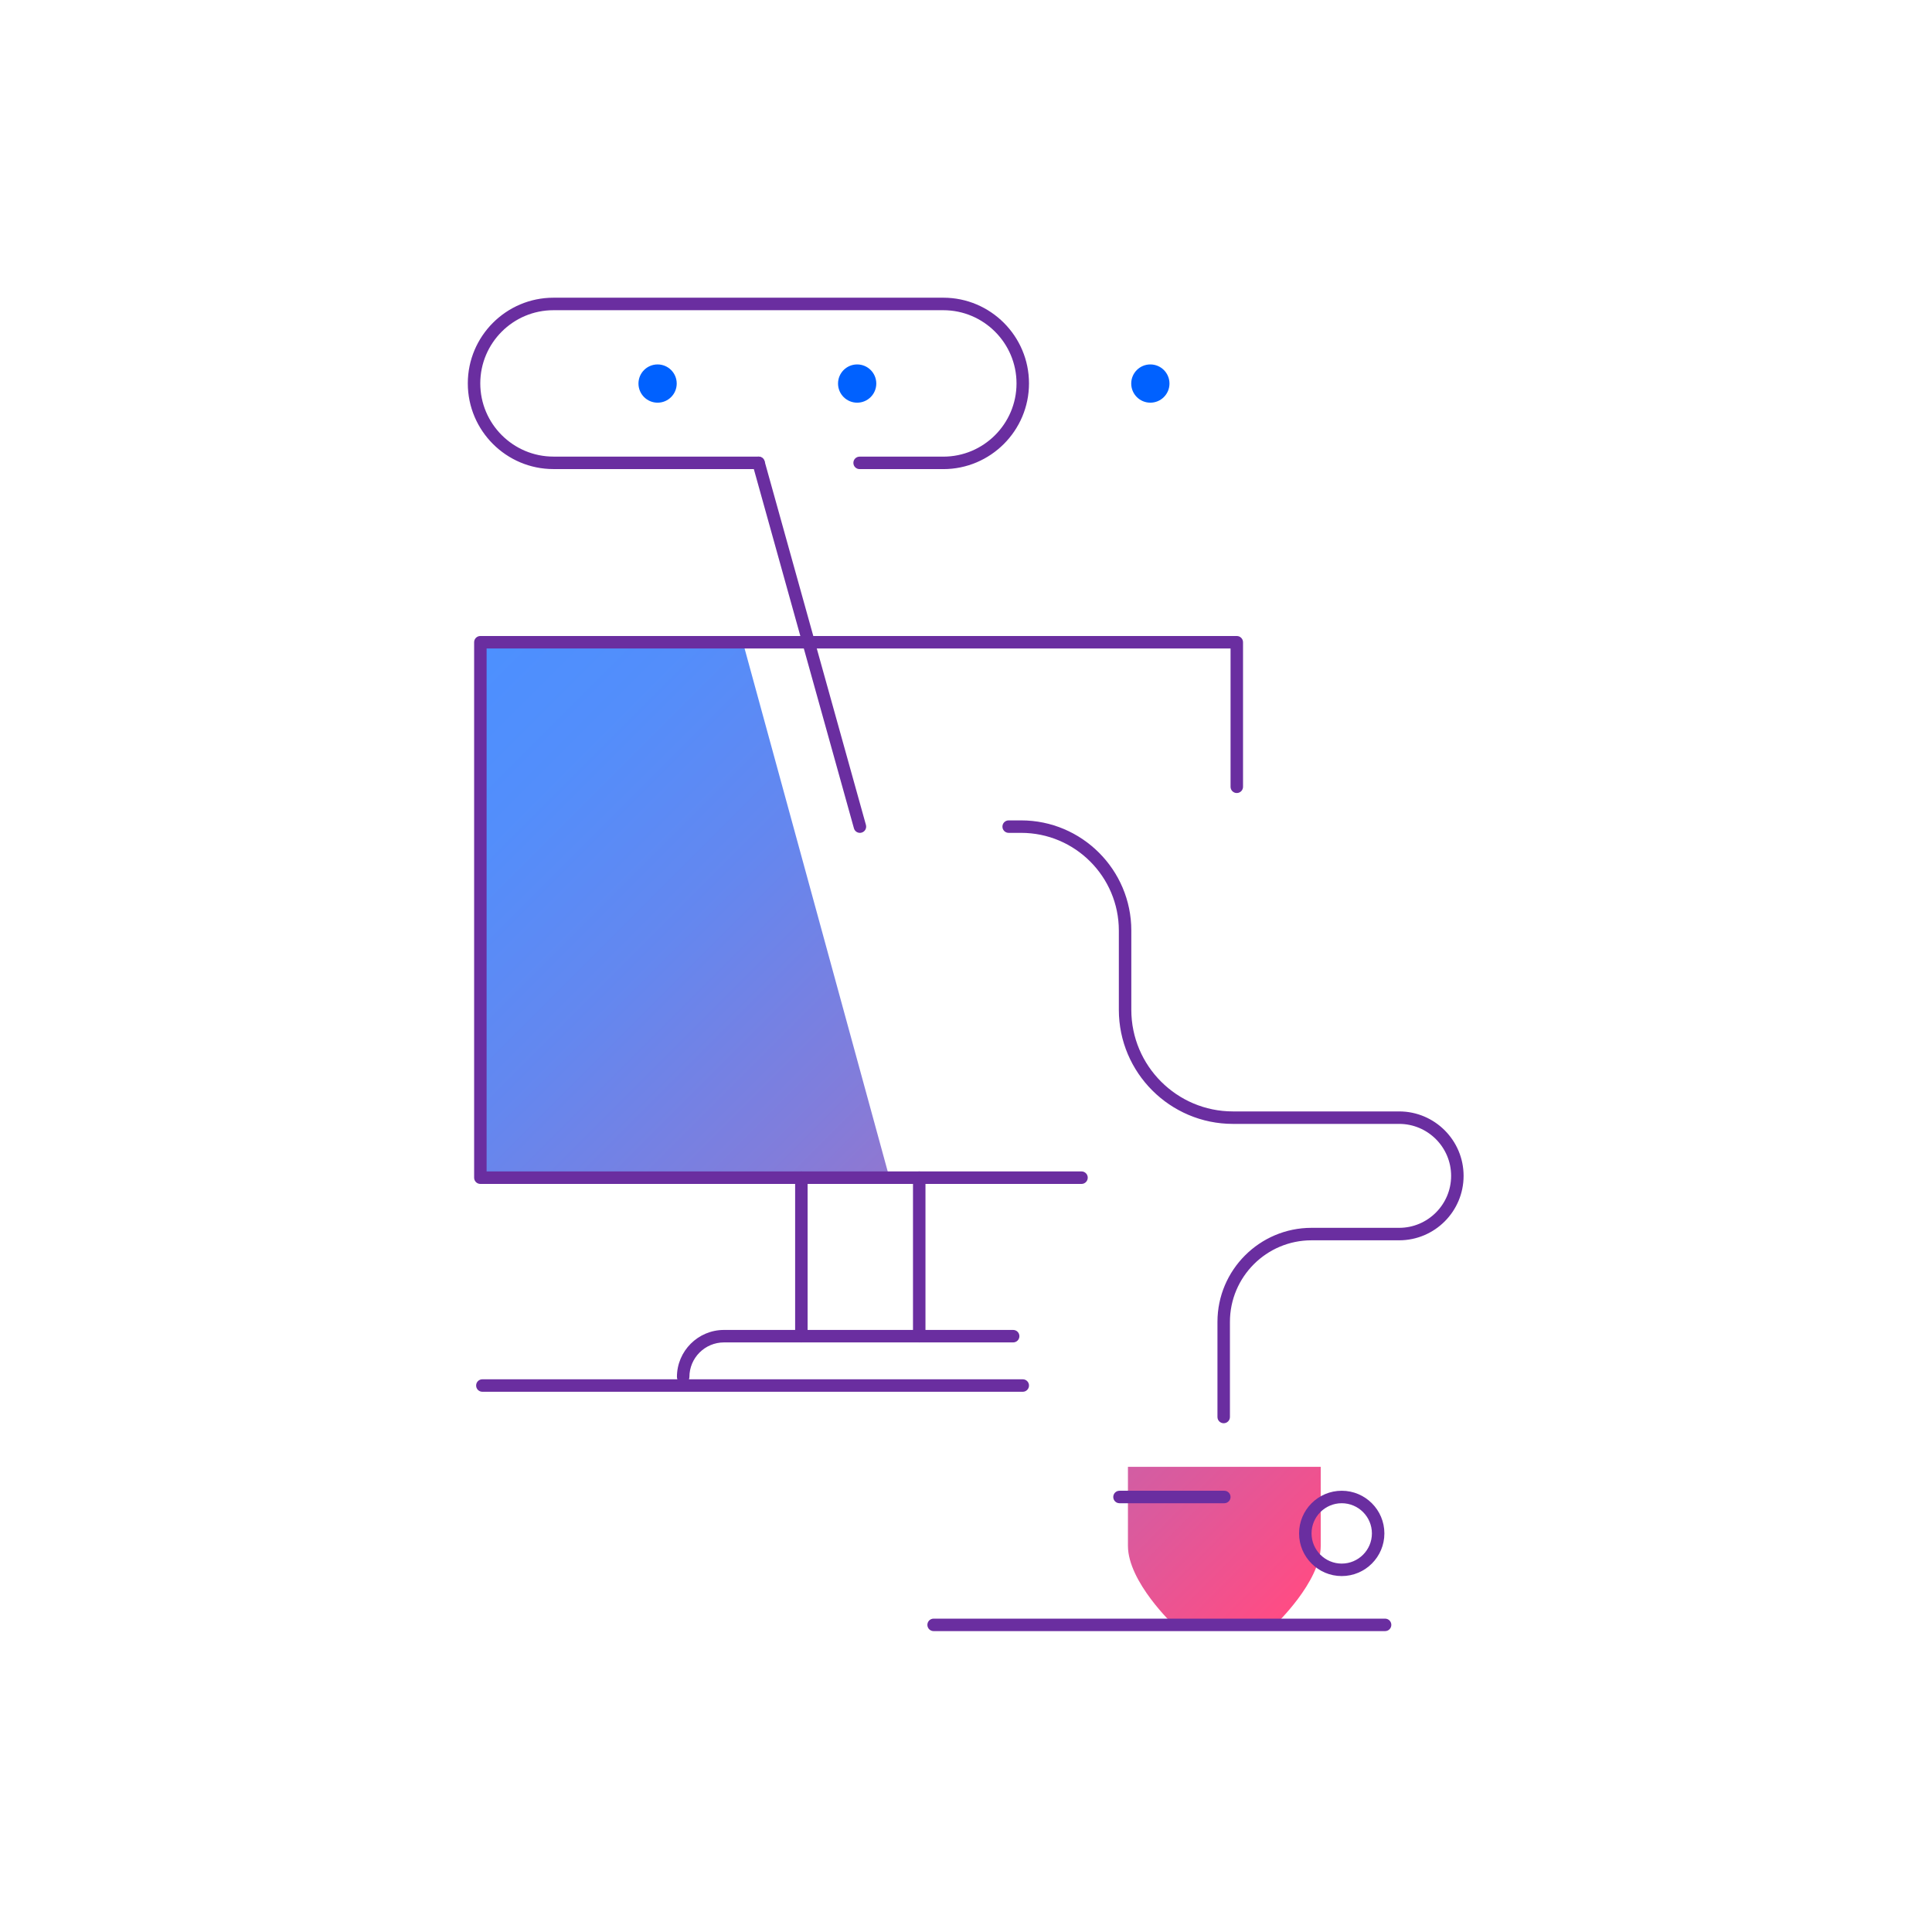
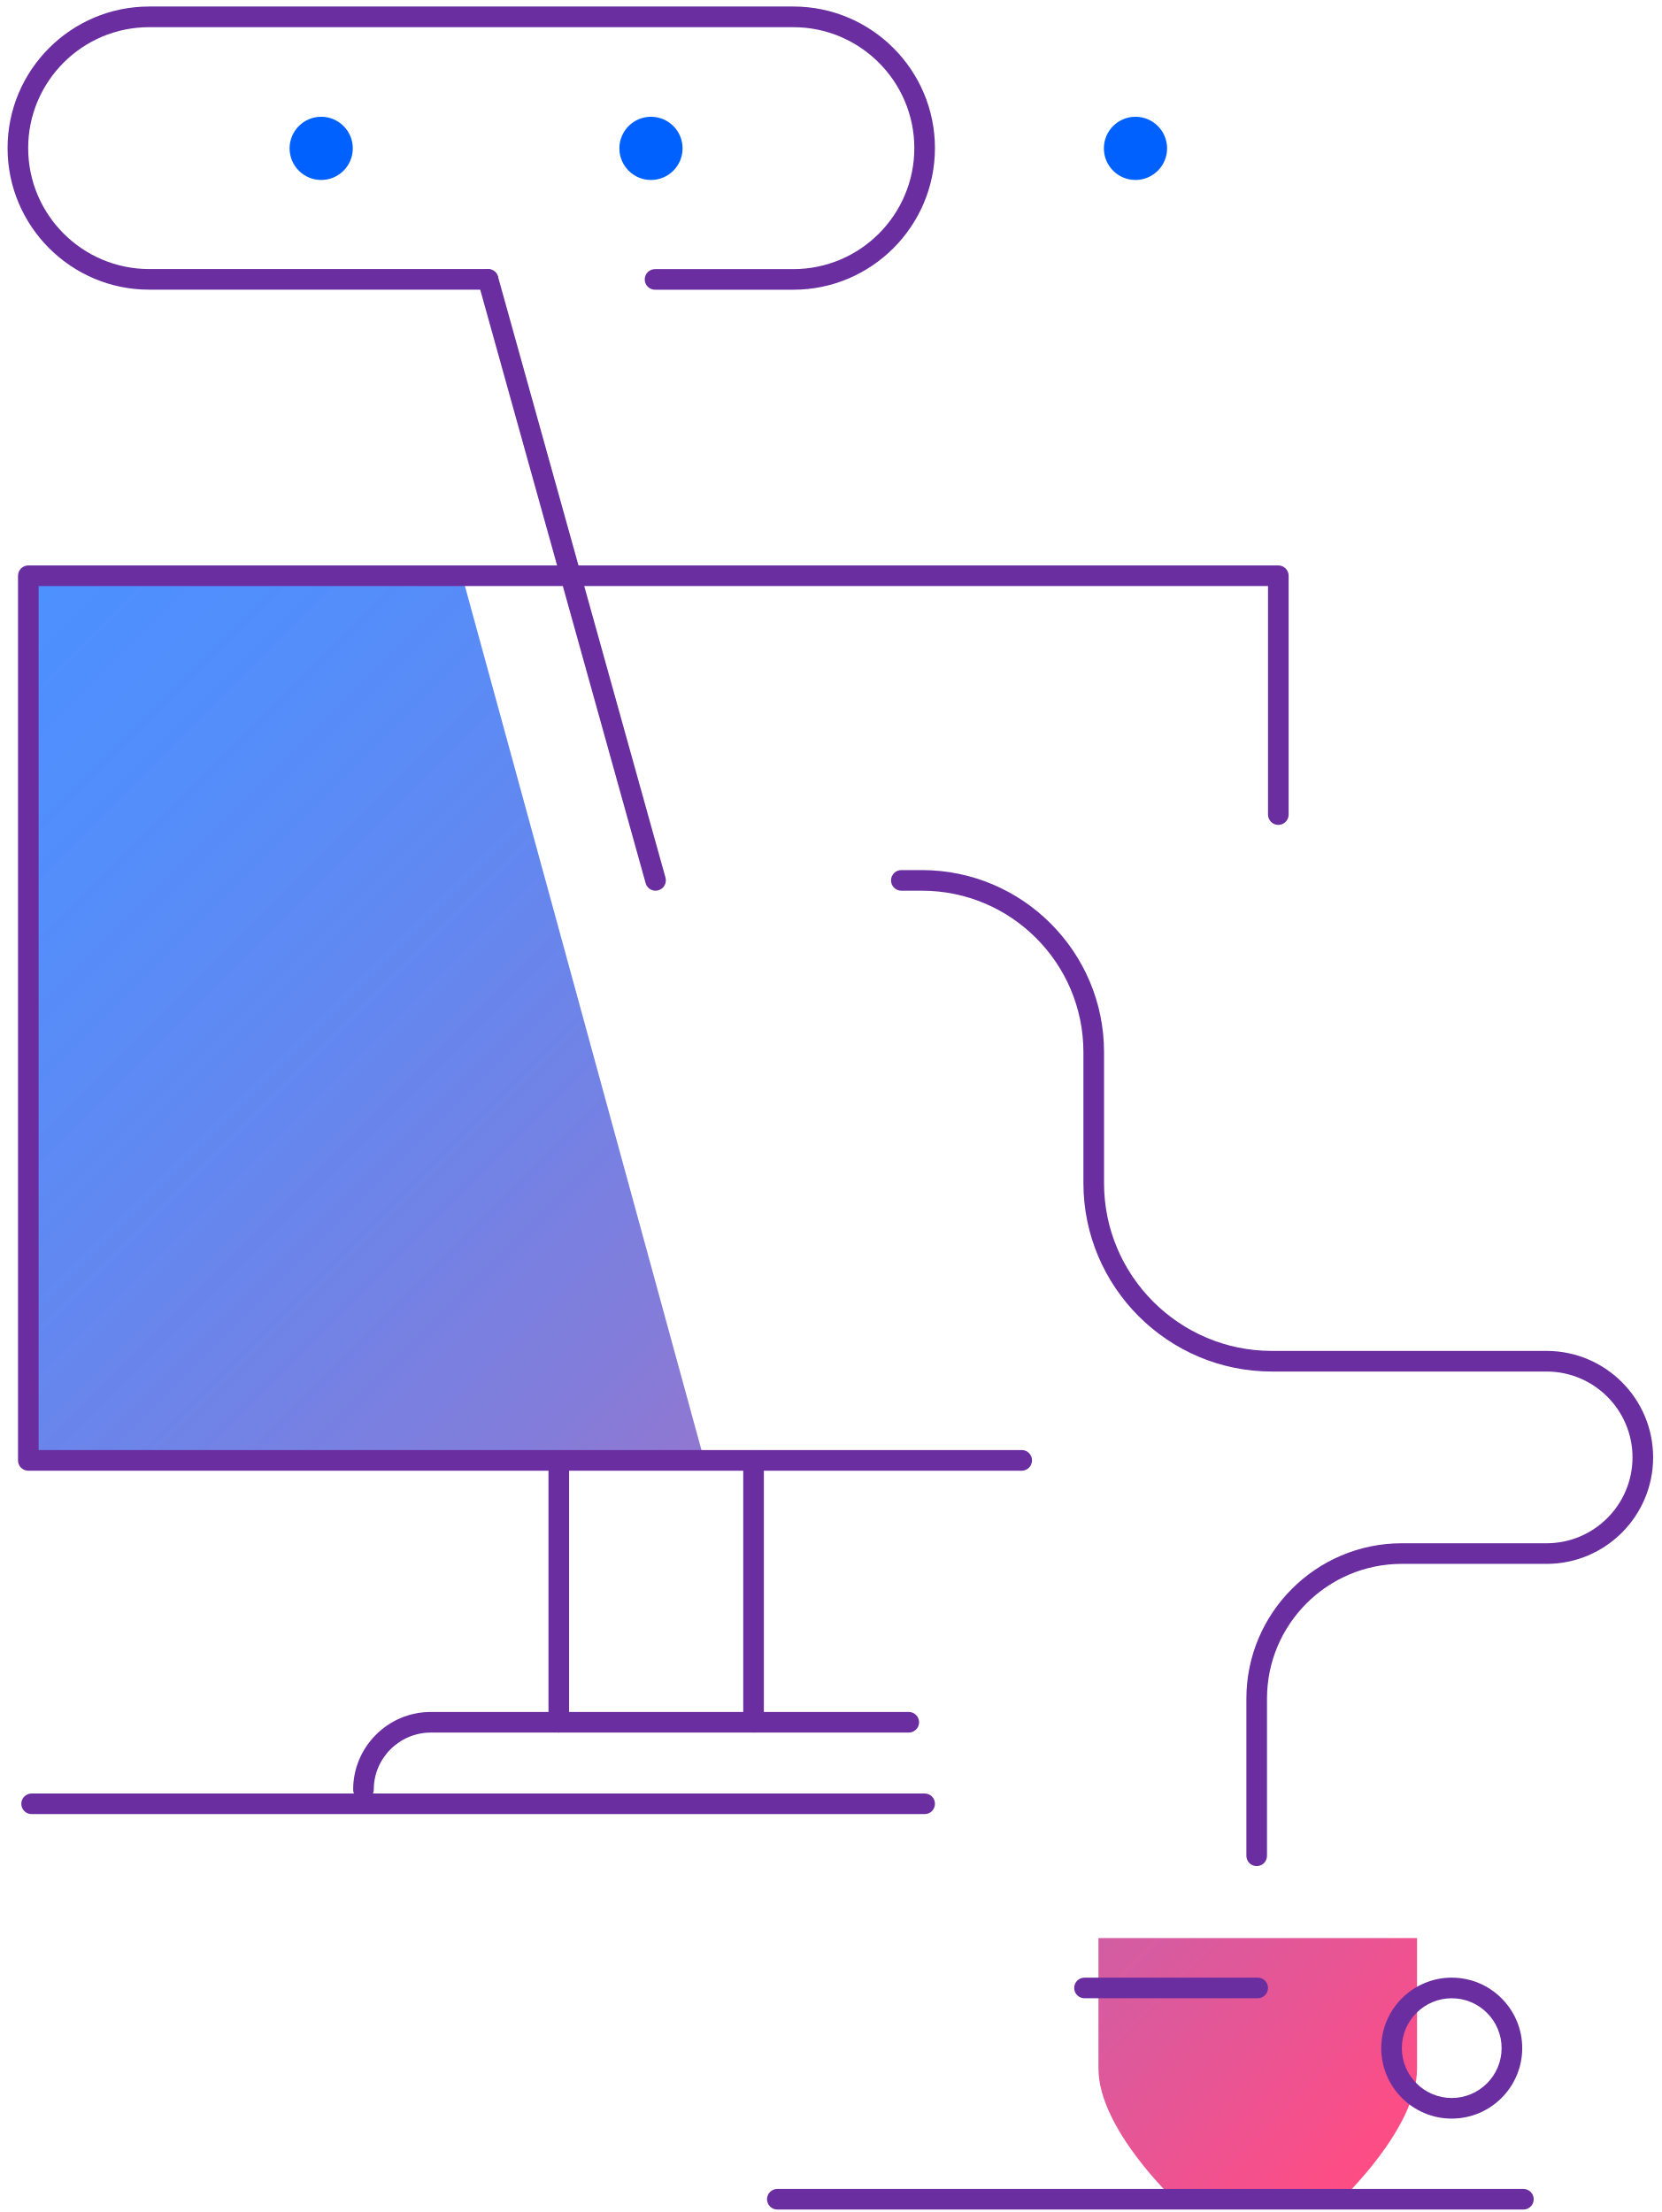
- <svg xmlns="http://www.w3.org/2000/svg" width="342" height="342" viewBox="0 0 342 342" fill="none">
-   <path d="M233.794 259.652C233.794 259.652 233.794 267.277 233.794 273.65C233.794 280.024 225.72 287.634 225.72 287.634H222.151H211.31H207.741C207.741 287.634 199.667 280.024 199.667 273.65C199.667 267.277 199.667 259.652 199.667 259.652H210.199H223.262H233.794ZM131.502 113.688H85.033V208.466L157.364 208.179L131.502 113.688Z" fill="url(#paint0_linear_2506_2598)" />
-   <path d="M191.454 209.577H85.034C84.423 209.577 83.93 209.084 83.93 208.473V113.688C83.93 113.077 84.423 112.584 85.034 112.584H218.935C219.546 112.584 220.039 113.077 220.039 113.688V139.277C220.039 139.888 219.546 140.381 218.935 140.381C218.324 140.381 217.831 139.888 217.831 139.277V114.792H86.138V207.362H191.447C192.058 207.362 192.551 207.855 192.551 208.466C192.551 209.076 192.058 209.577 191.454 209.577Z" fill="#6A2EA0" />
-   <path d="M141.858 237.632C141.247 237.632 140.754 237.139 140.754 236.528V208.473C140.754 207.862 141.247 207.369 141.858 207.369C142.469 207.369 142.962 207.862 142.962 208.473V236.528C142.962 237.139 142.461 237.632 141.858 237.632Z" fill="#6A2EA0" />
-   <path d="M162.721 237.632C162.11 237.632 161.617 237.139 161.617 236.528V208.473C161.617 207.862 162.11 207.369 162.721 207.369C163.332 207.369 163.825 207.862 163.825 208.473V236.528C163.825 237.139 163.332 237.632 162.721 237.632Z" fill="#6A2EA0" />
-   <path d="M120.934 244.852C120.323 244.852 119.83 244.358 119.83 243.748C119.83 239.155 123.569 235.424 128.154 235.424H179.348C179.959 235.424 180.452 235.917 180.452 236.528C180.452 237.139 179.959 237.632 179.348 237.632H128.154C124.783 237.632 122.038 240.377 122.038 243.748C122.038 244.358 121.545 244.852 120.934 244.852Z" fill="#6A2EA0" />
-   <path d="M116.407 71.282C118.277 71.282 119.792 69.766 119.792 67.896C119.792 66.026 118.277 64.511 116.407 64.511C114.537 64.511 113.021 66.026 113.021 67.896C113.021 69.766 114.537 71.282 116.407 71.282Z" fill="#0061FF" />
-   <path d="M151.733 71.282C153.603 71.282 155.119 69.766 155.119 67.896C155.119 66.026 153.603 64.511 151.733 64.511C149.863 64.511 148.348 66.026 148.348 67.896C148.348 69.766 149.863 71.282 151.733 71.282Z" fill="#0061FF" />
-   <path d="M203.633 71.282C205.503 71.282 207.019 69.766 207.019 67.896C207.019 66.026 205.503 64.511 203.633 64.511C201.764 64.511 200.248 66.026 200.248 67.896C200.248 69.766 201.764 71.282 203.633 71.282Z" fill="#0061FF" />
-   <path d="M216.726 266.099H198.172C197.561 266.099 197.068 265.606 197.068 264.995C197.068 264.384 197.561 263.891 198.172 263.891H216.726C217.337 263.891 217.83 264.384 217.83 264.995C217.83 265.606 217.337 266.099 216.726 266.099Z" fill="#6A2EA0" />
-   <path d="M245.187 288.737H165.268C164.657 288.737 164.164 288.244 164.164 287.633C164.164 287.022 164.657 286.529 165.268 286.529H245.187C245.797 286.529 246.291 287.022 246.291 287.633C246.291 288.244 245.797 288.737 245.187 288.737Z" fill="#6A2EA0" />
-   <path d="M237.51 278.993C233.344 278.993 229.959 275.608 229.959 271.442C229.959 267.277 233.344 263.891 237.51 263.891C241.676 263.891 245.061 267.277 245.061 271.442C245.061 275.608 241.676 278.993 237.51 278.993ZM237.51 266.099C234.566 266.099 232.167 268.498 232.167 271.442C232.167 274.386 234.566 276.785 237.51 276.785C240.454 276.785 242.853 274.386 242.853 271.442C242.853 268.498 240.461 266.099 237.51 266.099Z" fill="#6A2EA0" />
-   <path d="M166.983 83.042H152.168C151.557 83.042 151.064 82.549 151.064 81.938C151.064 81.327 151.557 80.834 152.168 80.834H166.983C174.129 80.834 179.943 75.02 179.943 67.874C179.943 60.728 174.129 54.913 166.983 54.913H97.979C90.833 54.906 85.018 60.72 85.018 67.867C85.018 75.013 90.833 80.827 97.979 80.827H134.277C134.888 80.827 135.381 81.32 135.381 81.931C135.381 82.542 134.888 83.035 134.277 83.035H97.979C89.618 83.042 82.811 76.234 82.811 67.867C82.811 59.499 89.618 52.698 97.979 52.698H166.983C175.351 52.698 182.151 59.506 182.151 67.867C182.151 76.227 175.351 83.042 166.983 83.042Z" fill="#6A2EA0" />
-   <path d="M152.22 147.432C151.735 147.432 151.293 147.115 151.16 146.622L133.218 82.233C133.056 81.644 133.402 81.033 133.983 80.871C134.572 80.709 135.175 81.048 135.345 81.636L153.287 146.026C153.449 146.615 153.111 147.226 152.522 147.388C152.419 147.417 152.323 147.432 152.22 147.432Z" fill="#6A2EA0" />
-   <path d="M216.617 251.939C216.006 251.939 215.513 251.446 215.513 250.835V233.996C215.513 224.819 222.983 217.349 232.161 217.349H247.675C252.746 217.349 256.875 213.22 256.875 208.149C256.875 203.078 252.746 198.95 247.675 198.95H218.251C207.116 198.95 198.056 189.89 198.056 178.755V164.727C198.056 155.189 190.299 147.432 180.761 147.432H178.553C177.942 147.432 177.449 146.939 177.449 146.328C177.449 145.717 177.942 145.224 178.553 145.224H180.761C191.514 145.224 200.264 153.975 200.264 164.727V178.755C200.264 188.676 208.33 196.742 218.251 196.742H247.675C253.968 196.742 259.083 201.857 259.083 208.149C259.083 214.442 253.968 219.557 247.675 219.557H232.161C224.198 219.557 217.721 226.033 217.721 233.996V250.835C217.721 251.446 217.228 251.939 216.617 251.939Z" fill="#6A2EA0" />
-   <path d="M181.048 246.368H85.387C84.776 246.368 84.283 245.874 84.283 245.264C84.283 244.653 84.776 244.16 85.387 244.16H181.048C181.659 244.16 182.152 244.653 182.152 245.264C182.152 245.874 181.659 246.368 181.048 246.368Z" fill="#6A2EA0" />
+ <svg xmlns="http://www.w3.org/2000/svg" width="178" height="237" viewBox="0 0 178 237" fill="none">
+   <path d="M151.794 207.652C151.794 207.652 151.794 215.277 151.794 221.65C151.794 228.024 143.72 235.634 143.72 235.634H140.151H129.31H125.741C125.741 235.634 117.667 228.024 117.667 221.65C117.667 215.277 117.667 207.652 117.667 207.652H128.199H141.262H151.794ZM49.502 61.688H3.033V156.466L75.364 156.179L49.502 61.688Z" fill="url(#paint0_linear_3496_693)" />
+   <path d="M109.454 157.577H3.034C2.423 157.577 1.93 157.084 1.93 156.473V61.688C1.93 61.077 2.423 60.584 3.034 60.584H136.935C137.546 60.584 138.039 61.077 138.039 61.688V87.278C138.039 87.888 137.546 88.381 136.935 88.381C136.324 88.381 135.831 87.888 135.831 87.278V62.792H4.138V155.362H109.447C110.058 155.362 110.551 155.855 110.551 156.466C110.551 157.076 110.058 157.577 109.454 157.577Z" fill="#6A2EA0" />
+   <path d="M59.858 185.632C59.247 185.632 58.754 185.139 58.754 184.528V156.473C58.754 155.862 59.247 155.369 59.858 155.369C60.469 155.369 60.962 155.862 60.962 156.473V184.528C60.962 185.139 60.461 185.632 59.858 185.632Z" fill="#6A2EA0" />
+   <path d="M80.721 185.632C80.11 185.632 79.617 185.139 79.617 184.528V156.473C79.617 155.862 80.11 155.369 80.721 155.369C81.332 155.369 81.825 155.862 81.825 156.473V184.528C81.825 185.139 81.332 185.632 80.721 185.632Z" fill="#6A2EA0" />
+   <path d="M38.934 192.852C38.323 192.852 37.83 192.358 37.83 191.748C37.83 187.155 41.569 183.424 46.154 183.424H97.348C97.959 183.424 98.452 183.917 98.452 184.528C98.452 185.139 97.959 185.632 97.348 185.632H46.154C42.783 185.632 40.038 188.377 40.038 191.748C40.038 192.358 39.545 192.852 38.934 192.852Z" fill="#6A2EA0" />
+   <path d="M34.407 19.282C36.277 19.282 37.792 17.766 37.792 15.896C37.792 14.027 36.277 12.511 34.407 12.511C32.537 12.511 31.021 14.027 31.021 15.896C31.021 17.766 32.537 19.282 34.407 19.282Z" fill="#0061FF" />
+   <path d="M69.733 19.282C71.603 19.282 73.118 17.766 73.118 15.896C73.118 14.027 71.603 12.511 69.733 12.511C67.863 12.511 66.348 14.027 66.348 15.896C66.348 17.766 67.863 19.282 69.733 19.282Z" fill="#0061FF" />
+   <path d="M121.633 19.282C123.503 19.282 125.019 17.766 125.019 15.896C125.019 14.027 123.503 12.511 121.633 12.511C119.764 12.511 118.248 14.027 118.248 15.896C118.248 17.766 119.764 19.282 121.633 19.282Z" fill="#0061FF" />
+   <path d="M134.726 214.099H116.172C115.561 214.099 115.068 213.606 115.068 212.995C115.068 212.384 115.561 211.891 116.172 211.891H134.726C135.337 211.891 135.83 212.384 135.83 212.995C135.83 213.606 135.337 214.099 134.726 214.099Z" fill="#6A2EA0" />
+   <path d="M163.187 236.737H83.268C82.657 236.737 82.164 236.244 82.164 235.633C82.164 235.022 82.657 234.529 83.268 234.529H163.187C163.797 234.529 164.291 235.022 164.291 235.633C164.291 236.244 163.797 236.737 163.187 236.737Z" fill="#6A2EA0" />
+   <path d="M155.51 226.993C151.344 226.993 147.959 223.608 147.959 219.442C147.959 215.277 151.344 211.891 155.51 211.891C159.676 211.891 163.061 215.277 163.061 219.442C163.061 223.608 159.676 226.993 155.51 226.993ZM155.51 214.099C152.566 214.099 150.167 216.498 150.167 219.442C150.167 222.386 152.566 224.785 155.51 224.785C158.454 224.785 160.853 222.386 160.853 219.442C160.853 216.498 158.461 214.099 155.51 214.099Z" fill="#6A2EA0" />
+   <path d="M84.983 31.042H70.168C69.557 31.042 69.064 30.549 69.064 29.938C69.064 29.327 69.557 28.834 70.168 28.834H84.983C92.129 28.834 97.943 23.02 97.943 15.874C97.943 8.728 92.129 2.913 84.983 2.913H15.979C8.833 2.906 3.018 8.72 3.018 15.867C3.018 23.013 8.833 28.827 15.979 28.827H52.277C52.888 28.827 53.381 29.32 53.381 29.931C53.381 30.542 52.888 31.035 52.277 31.035H15.979C7.618 31.042 0.811 24.234 0.811 15.867C0.811 7.499 7.618 0.698 15.979 0.698H84.983C93.351 0.698 100.151 7.506 100.151 15.867C100.151 24.227 93.351 31.042 84.983 31.042Z" fill="#6A2EA0" />
+   <path d="M70.22 95.432C69.734 95.432 69.293 95.115 69.16 94.622L51.218 30.233C51.056 29.644 51.402 29.033 51.983 28.871C52.572 28.709 53.175 29.048 53.345 29.636L71.287 94.026C71.449 94.615 71.111 95.226 70.522 95.388C70.419 95.417 70.323 95.432 70.22 95.432Z" fill="#6A2EA0" />
+   <path d="M134.617 199.939C134.006 199.939 133.513 199.446 133.513 198.835V181.996C133.513 172.819 140.983 165.349 150.161 165.349H165.675C170.746 165.349 174.875 161.22 174.875 156.149C174.875 151.078 170.746 146.95 165.675 146.95H136.251C125.116 146.95 116.056 137.89 116.056 126.755V112.727C116.056 103.189 108.299 95.432 98.761 95.432H96.553C95.942 95.432 95.449 94.939 95.449 94.328C95.449 93.717 95.942 93.224 96.553 93.224H98.761C109.514 93.224 118.264 101.975 118.264 112.727V126.755C118.264 136.676 126.33 144.742 136.251 144.742H165.675C171.968 144.742 177.083 149.857 177.083 156.149C177.083 162.442 171.968 167.557 165.675 167.557H150.161C142.198 167.557 135.721 174.033 135.721 181.996V198.835C135.721 199.446 135.228 199.939 134.617 199.939Z" fill="#6A2EA0" />
+   <path d="M99.048 194.368H3.387C2.776 194.368 2.283 193.874 2.283 193.264C2.283 192.653 2.776 192.16 3.387 192.16H99.048C99.659 192.16 100.152 192.653 100.152 193.264C100.152 193.874 99.659 194.368 99.048 194.368Z" fill="#6A2EA0" />
  <defs>
-     <linearGradient id="paint0_linear_2506_2598" x1="72.958" y1="125.769" x2="230.275" y2="283.087" gradientUnits="userSpaceOnUse">
+     <linearGradient id="paint0_linear_3496_693" x1="-9.042" y1="73.769" x2="148.275" y2="231.087" gradientUnits="userSpaceOnUse">
      <stop stop-color="#4C90FF" />
      <stop offset="0.116" stop-color="#538EFB" />
      <stop offset="0.273" stop-color="#6487EF" />
      <stop offset="0.455" stop-color="#817DDB" />
      <stop offset="0.655" stop-color="#A96DC0" />
      <stop offset="0.867" stop-color="#DB5A9D" />
      <stop offset="1" stop-color="#FF4C84" />
    </linearGradient>
  </defs>
</svg>
